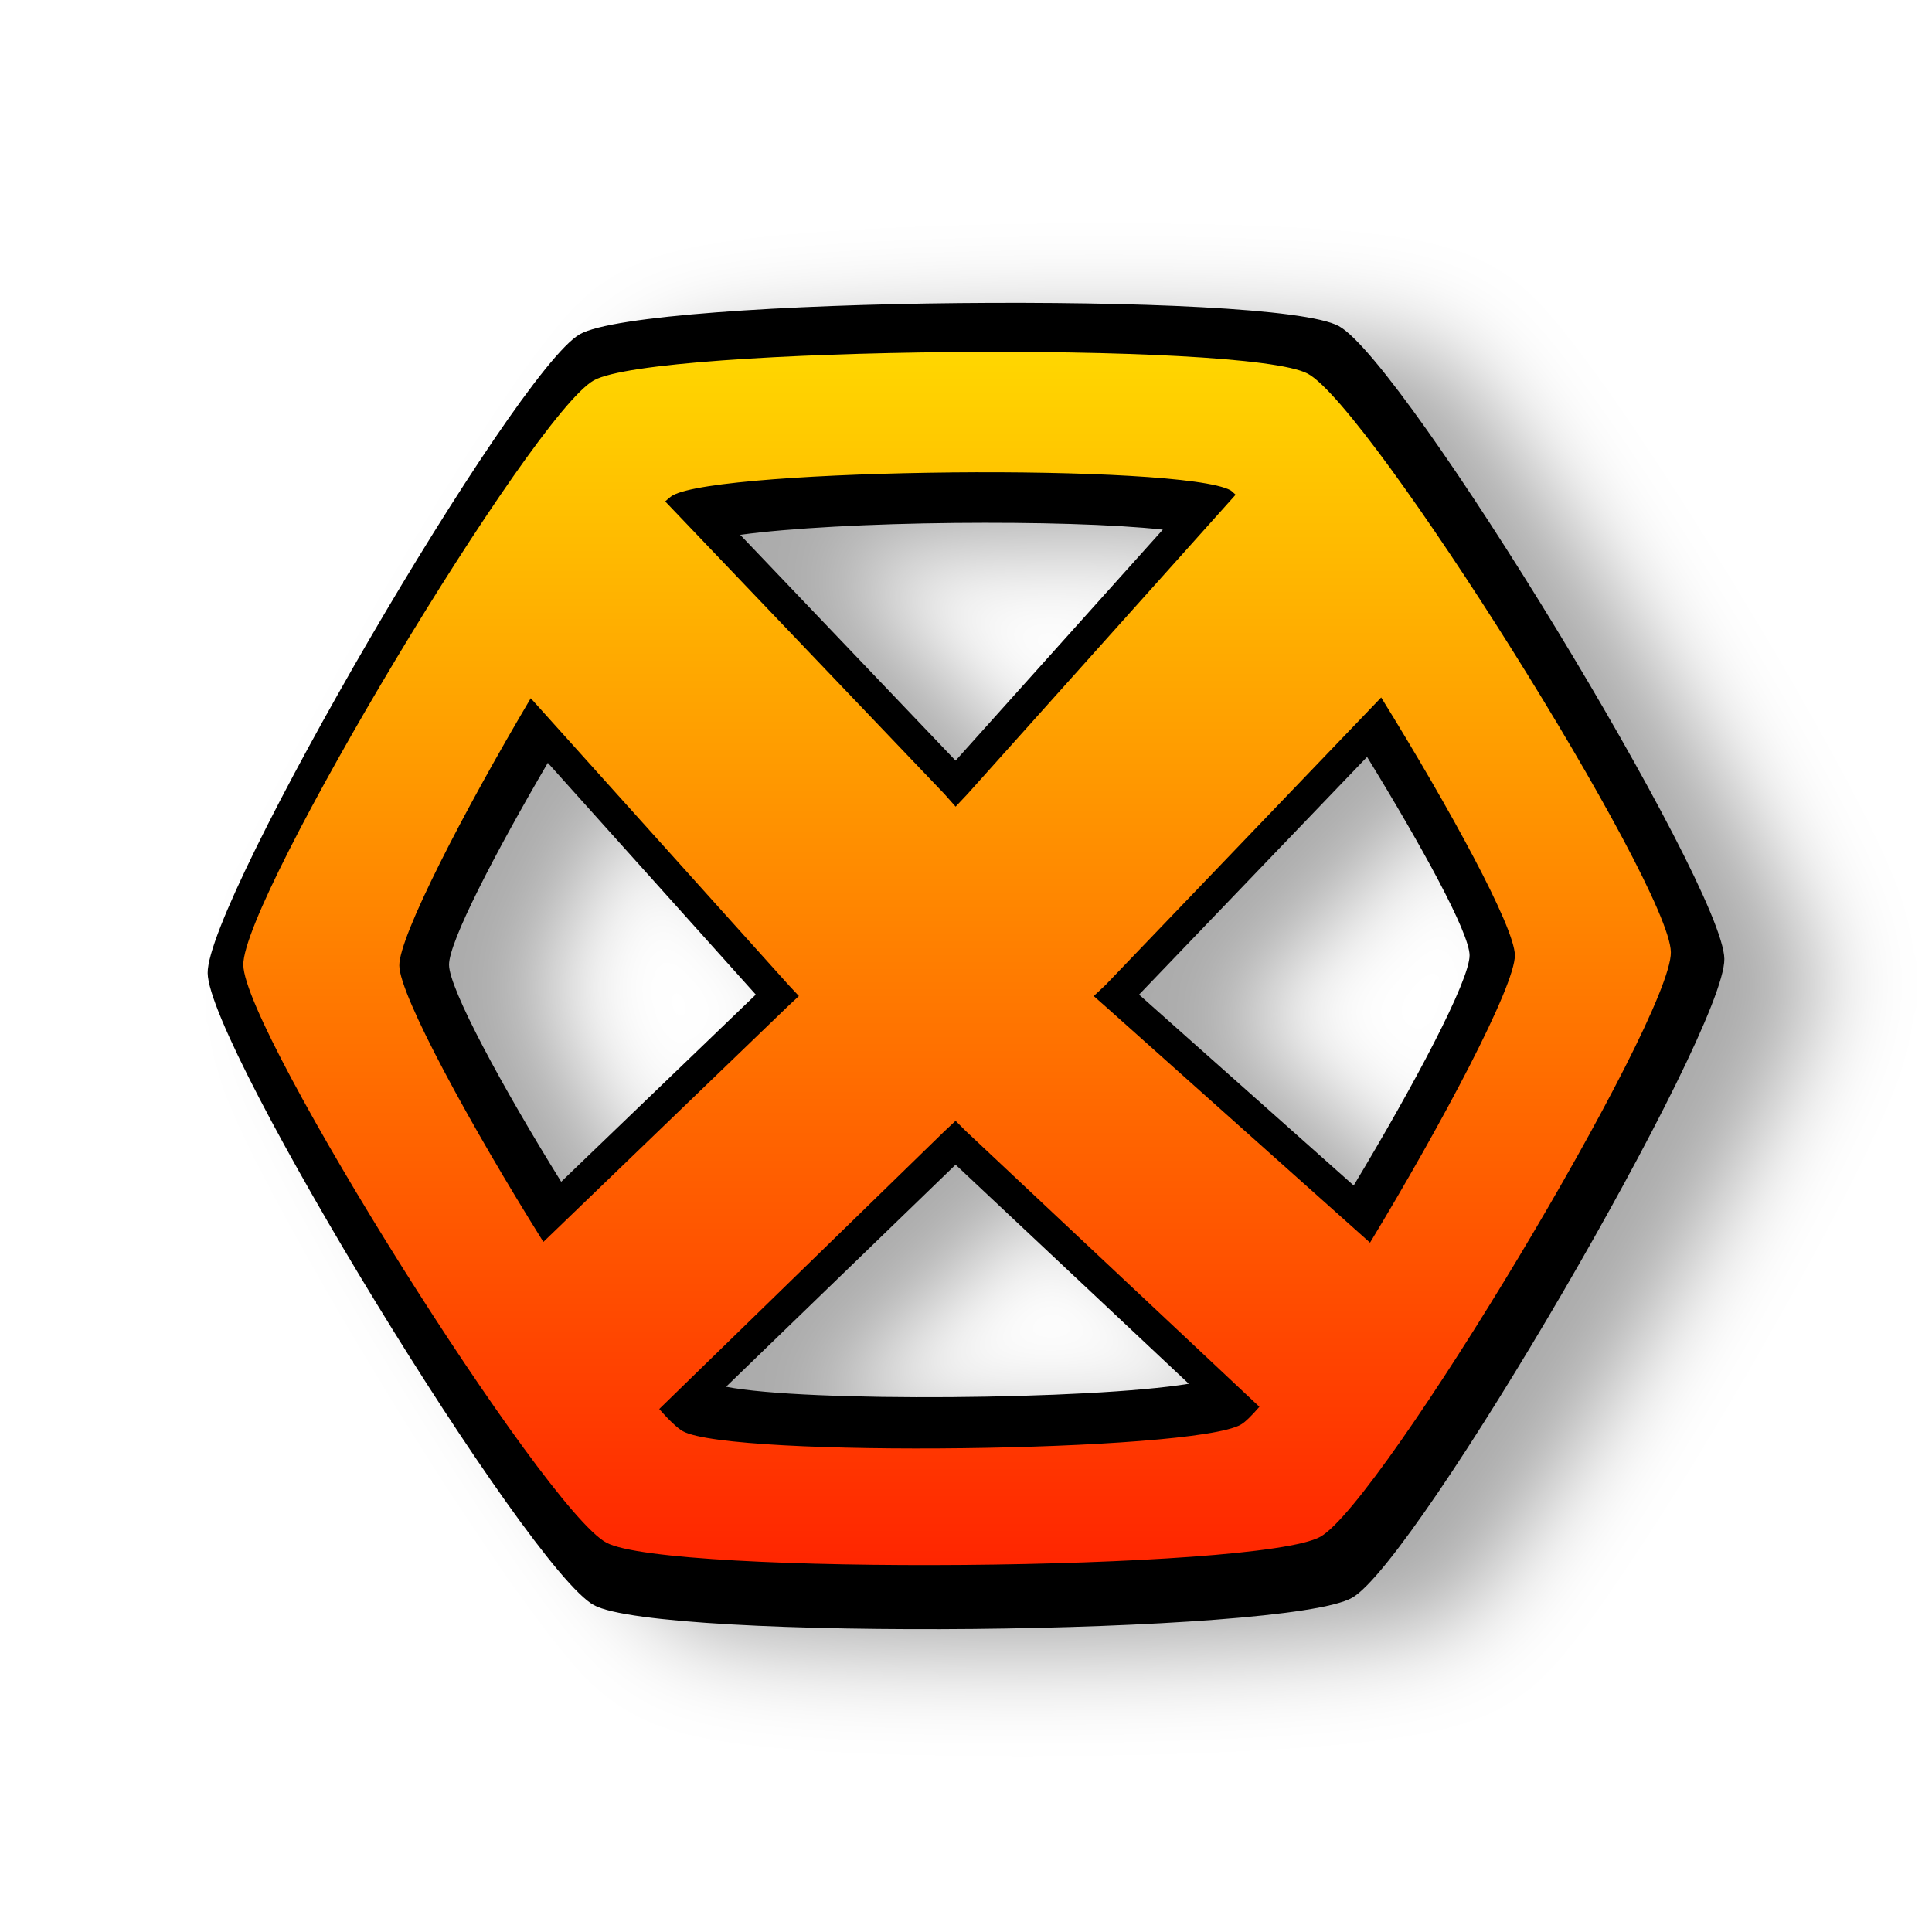
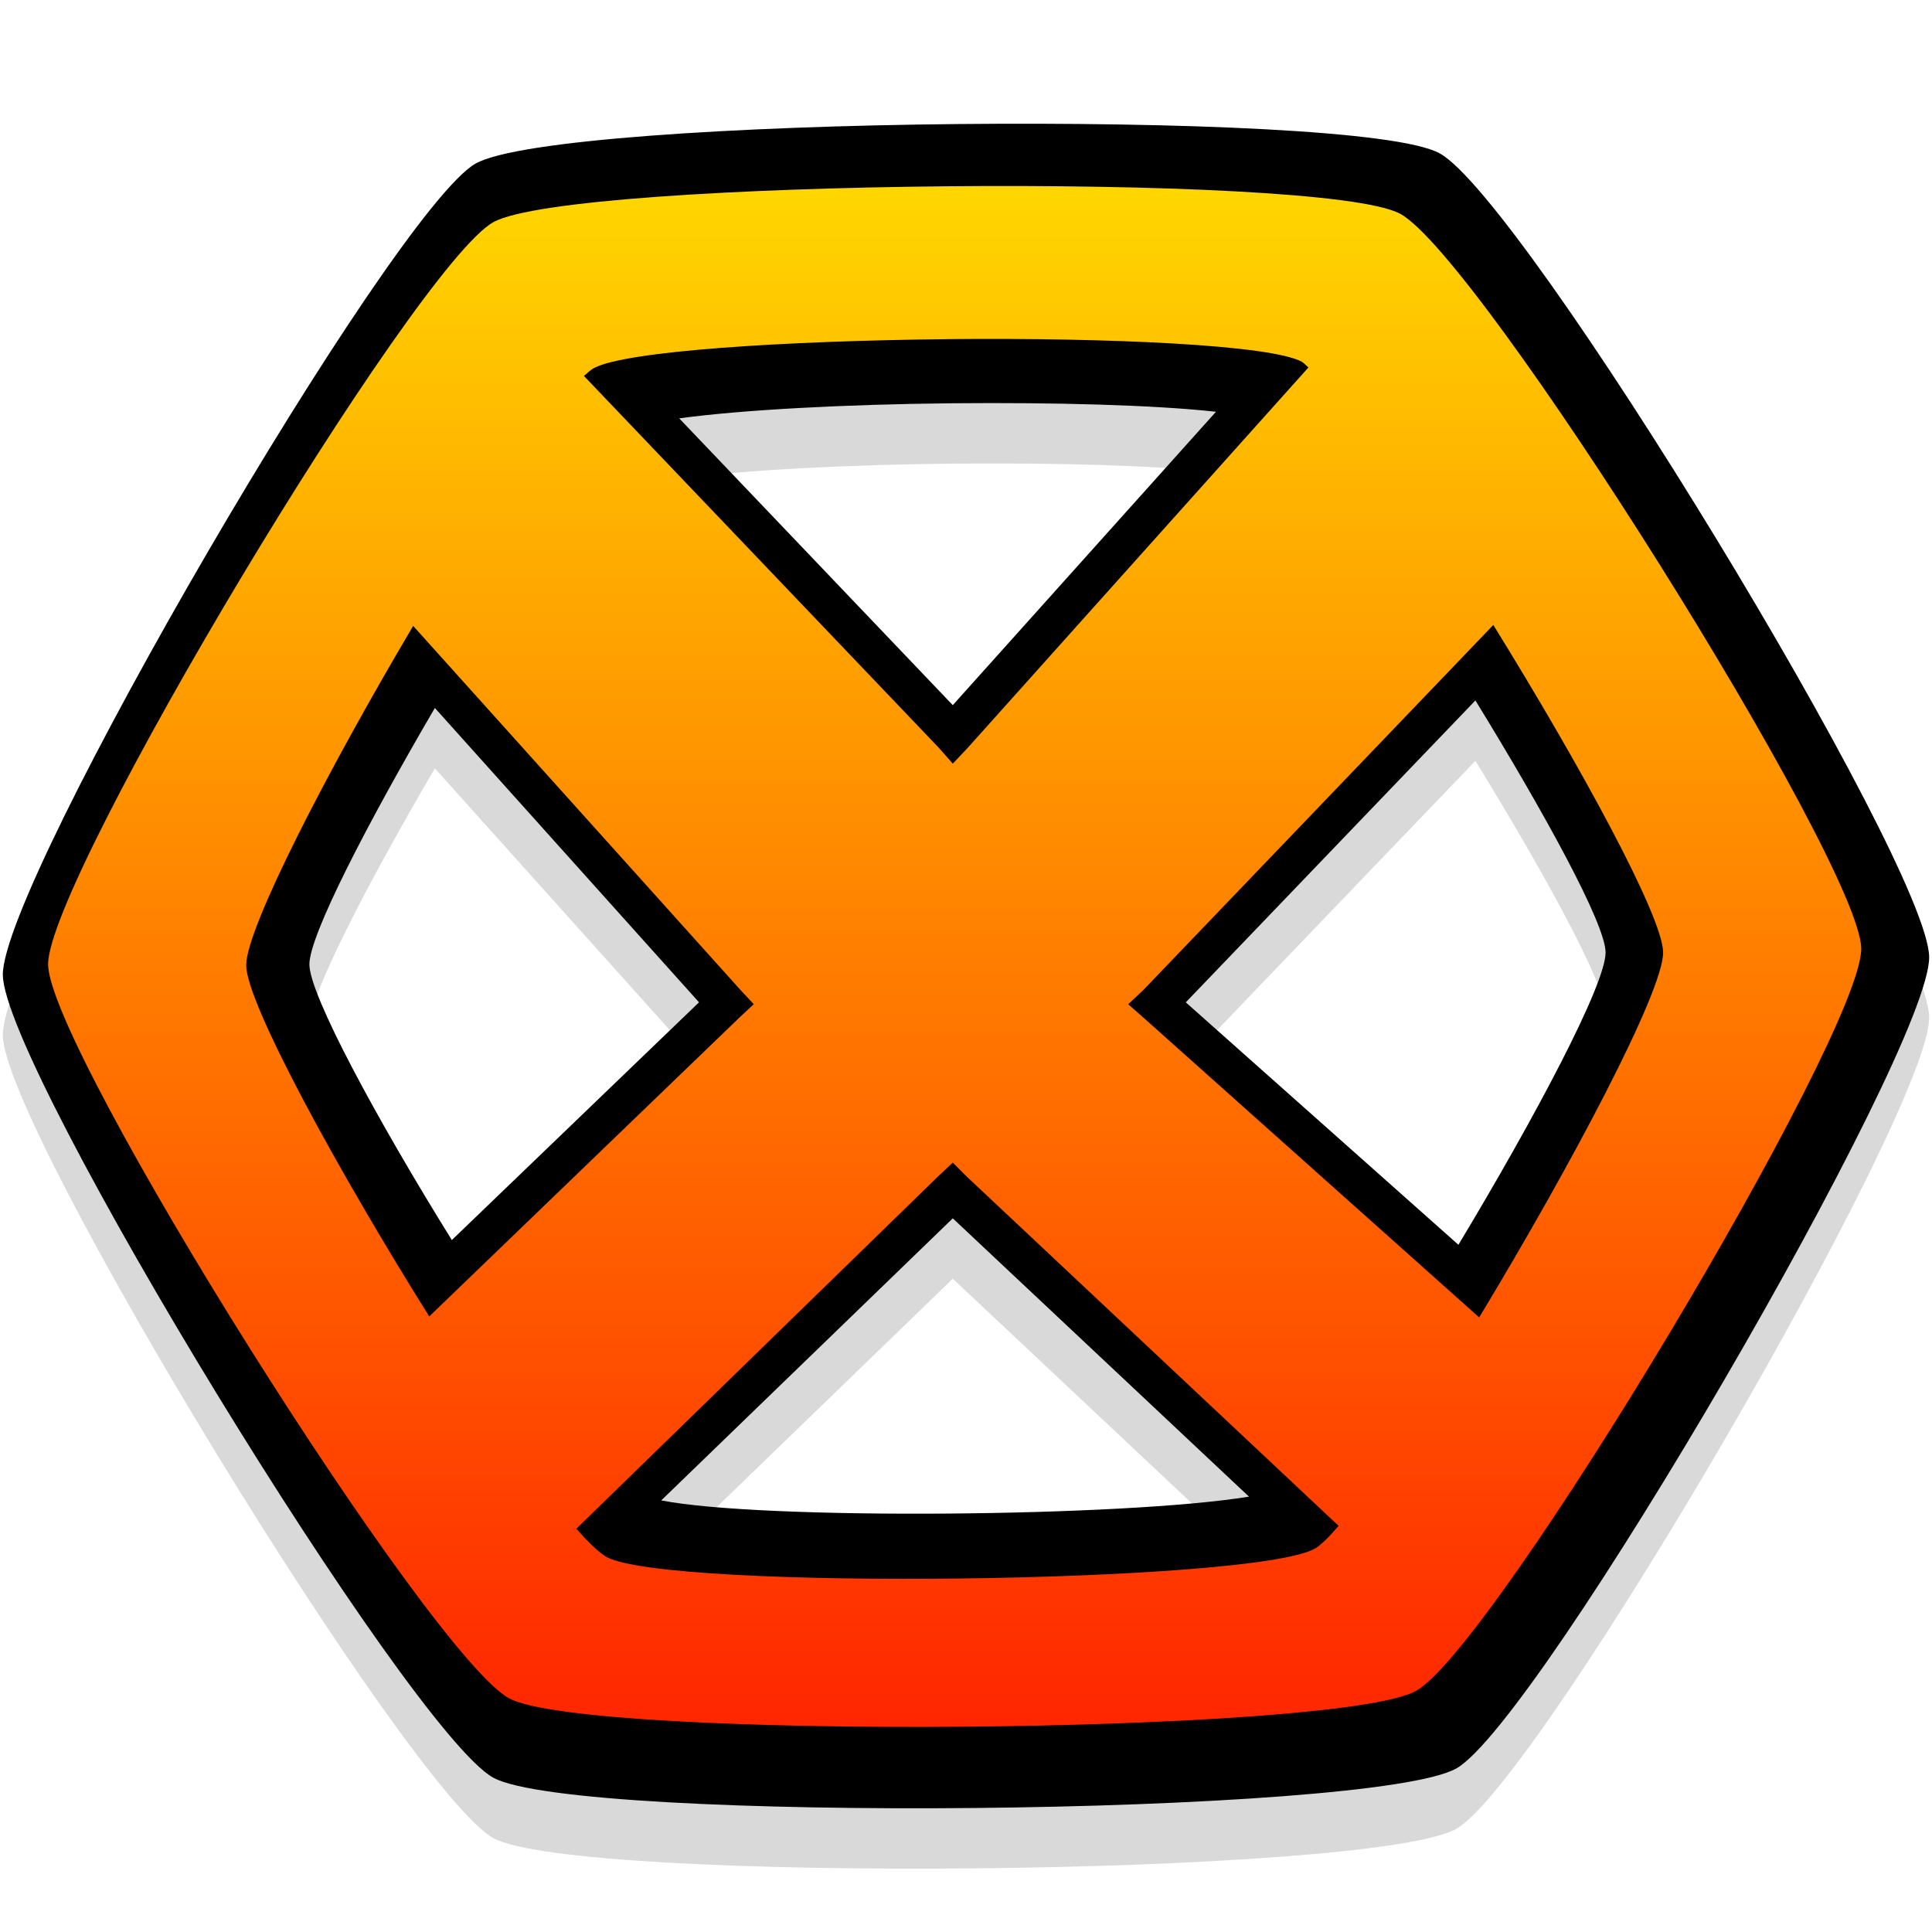
- <svg xmlns="http://www.w3.org/2000/svg" xmlns:xlink="http://www.w3.org/1999/xlink" height="81.286" width="81.286">
+ <svg xmlns="http://www.w3.org/2000/svg" xmlns:xlink="http://www.w3.org/1999/xlink" height="64" width="64">
  <defs>
-     <linearGradient id="hexchatGradient" x1="0" y1="1" x2="0" y2="0">
-       <stop id="hgRedStop" offset="0" style="stop-color: #FF2600; stop-opacity: 1;" />
-       <stop id="hgYellowStop" offset="1" style="stop-color: #FFD600; stop-opacity: 1;" />
+     <linearGradient id="hexchatGradient" x1="0" y1="0" x2="0" y2="1">
+       <stop id="hgYellowStop" offset="0" style="stop-color: #FFD600" />
+       <stop id="hgRedStop" offset="1" style="stop-color: #FF2600" />
    </linearGradient>
-     <filter id="dropshadow">
-       <feGaussianBlur stdDeviation="1.974" id="dropshadowGaussian" />
-     </filter>
  </defs>
-   <use xlink:href="#outline" x="4" y="1" style="filter:url(#dropshadow); opacity: 0.33;" />
-   <path style="fill: #000000; fill-opacity: 1;" d="m 40.362,12.752 c -7.285,0.071 -14.595,0.527 -15.969,1.312 -2.747,1.571 -15.689,23.786 -15.656,26.875 0.032,3.089 13.471,25.077 16.25,26.594 2.779,1.517 29.159,1.259 31.906,-0.312 2.747,-1.571 15.689,-23.786 15.656,-26.875 -0.032,-3.089 -13.44,-25.108 -16.219,-26.625 -1.39,-0.759 -8.683,-1.04 -15.969,-0.969 z m -0.188,9.25 c 3.387,-0.032 6.677,0.054 8.75,0.281 l -8.719,9.719 -9.062,-9.5 c 2.056,-0.283 5.521,-0.466 9.031,-0.5 z m 17.344,9.844 c 2.298,3.745 4.302,7.393 4.312,8.344 0.011,1.056 -2.358,5.507 -4.875,9.688 l -9.031,-8.031 z m -34.469,0.25 8.75,9.75 -8.188,7.875 c -2.482,-3.993 -4.708,-8.11 -4.719,-9.125 -0.01,-0.957 1.927,-4.688 4.156,-8.5 z m 17.156,16.906 9.812,9.219 c -4.111,0.673 -16.108,0.782 -19.469,0.125 z" id="outline" />
-   <path style="fill: url(#hexchatGradient); fill-opacity: 1;" d="m 39.987,14.814 c -6.857,0.065 -13.707,0.469 -15,1.188 -2.585,1.437 -14.78,21.769 -14.75,24.594 0.03,2.824 12.665,22.925 15.281,24.312 2.616,1.388 27.446,1.187 30.031,-0.25 2.585,-1.437 14.78,-21.769 14.75,-24.594 -0.03,-2.824 -12.665,-22.956 -15.281,-24.344 -1.308,-0.694 -8.174,-0.971 -15.031,-0.906 z m 0.062,5.062 c 5.362,-0.052 10.696,0.192 11.719,0.75 0.061,0.033 0.144,0.128 0.219,0.188 l -11.281,12.594 -0.5,0.531 -0.469,-0.531 -11.75,-12.312 c 0.109,-0.099 0.228,-0.202 0.312,-0.25 1.011,-0.578 6.388,-0.916 11.75,-0.969 z m 18.062,9.469 c 2.884,4.661 5.613,9.653 5.625,10.844 0.013,1.29 -3.065,7.088 -6.094,12.094 l -11.094,-9.906 -0.531,-0.469 0.5,-0.469 11.594,-12.094 z m -35.781,0.031 10.844,12.062 0.438,0.469 -0.469,0.438 -10.281,9.906 c -3.047,-4.866 -6.049,-10.368 -6.062,-11.625 -0.013,-1.216 2.689,-6.452 5.531,-11.25 z m 17.875,17.781 0.438,0.438 12.344,11.594 c -0.318,0.365 -0.587,0.639 -0.781,0.75 -2.022,1.156 -21.423,1.397 -23.469,0.281 -0.228,-0.125 -0.602,-0.478 -1,-0.938 l 12,-11.688 0.469,-0.438 z" id="coloredX" />
+   <use xlink:href="#outline" style="opacity:0.15" transform="translate(0,2)" id="shadow" />
+   <path style="fill:#000000; fill-opacity: 1;" d="M 31.719,4.109 C 24.433,4.18 17.123,4.636 15.75,5.421 13.003,6.993 0.061,29.208 0.094,32.296 0.126,35.385 13.565,57.373 16.344,58.89 19.123,60.407 45.503,60.149 48.25,58.578 50.997,57.006 63.939,34.791 63.906,31.703 63.874,28.614 50.467,6.595 47.688,5.078 46.298,4.319 39.004,4.038 31.719,4.109 Z m -0.188,9.25 c 3.387,-0.032 6.677,0.054 8.75,0.281 l -8.719,9.719 -9.062,-9.5 c 2.056,-0.283 5.521,-0.466 9.031,-0.5 z m 17.344,9.844 c 2.298,3.745 4.302,7.393 4.312,8.344 0.011,1.056 -2.358,5.507 -4.875,9.688 l -9.031,-8.031 z m -34.469,0.25 8.75,9.75 -8.188,7.875 c -2.482,-3.993 -4.708,-8.11 -4.719,-9.125 -0.01,-0.957 1.927,-4.688 4.156,-8.5 z m 17.156,16.906 9.812,9.219 c -4.111,0.673 -16.108,0.782 -19.469,0.125 z" id="outline" />
+   <path style="fill:url(#hexchatGradient); fill-opacity: 1;" d="m 31.344,6.171 c -6.857,0.065 -13.707,0.469 -15,1.188 C 13.758,8.796 1.563,29.128 1.594,31.953 c 0.03,2.824 12.665,22.925 15.281,24.312 2.616,1.388 27.446,1.187 30.031,-0.25 2.585,-1.437 14.78,-21.769 14.75,-24.594 C 61.626,28.597 48.991,8.465 46.375,7.078 45.067,6.384 38.201,6.106 31.344,6.171 Z m 0.062,5.063 c 5.362,-0.052 10.696,0.192 11.719,0.75 0.061,0.033 0.144,0.128 0.219,0.188 l -11.281,12.594 -0.5,0.531 -0.469,-0.531 -11.75,-12.312 c 0.109,-0.099 0.228,-0.202 0.312,-0.25 1.011,-0.578 6.388,-0.916 11.75,-0.969 z m 18.062,9.469 c 2.884,4.661 5.613,9.653 5.625,10.844 0.013,1.29 -3.065,7.088 -6.094,12.094 l -11.094,-9.906 -0.531,-0.469 0.5,-0.469 11.594,-12.094 z m -35.781,0.031 10.844,12.062 0.438,0.469 -0.469,0.438 -10.281,9.906 c -3.047,-4.866 -6.049,-10.368 -6.063,-11.625 -0.013,-1.216 2.689,-6.452 5.531,-11.25 z m 17.875,17.781 0.438,0.438 12.344,11.594 c -0.318,0.365 -0.587,0.639 -0.781,0.75 -2.022,1.156 -21.423,1.397 -23.469,0.281 -0.228,-0.125 -0.602,-0.478 -1,-0.938 l 12,-11.688 0.469,-0.438 z" id="coloredX" />
</svg>
